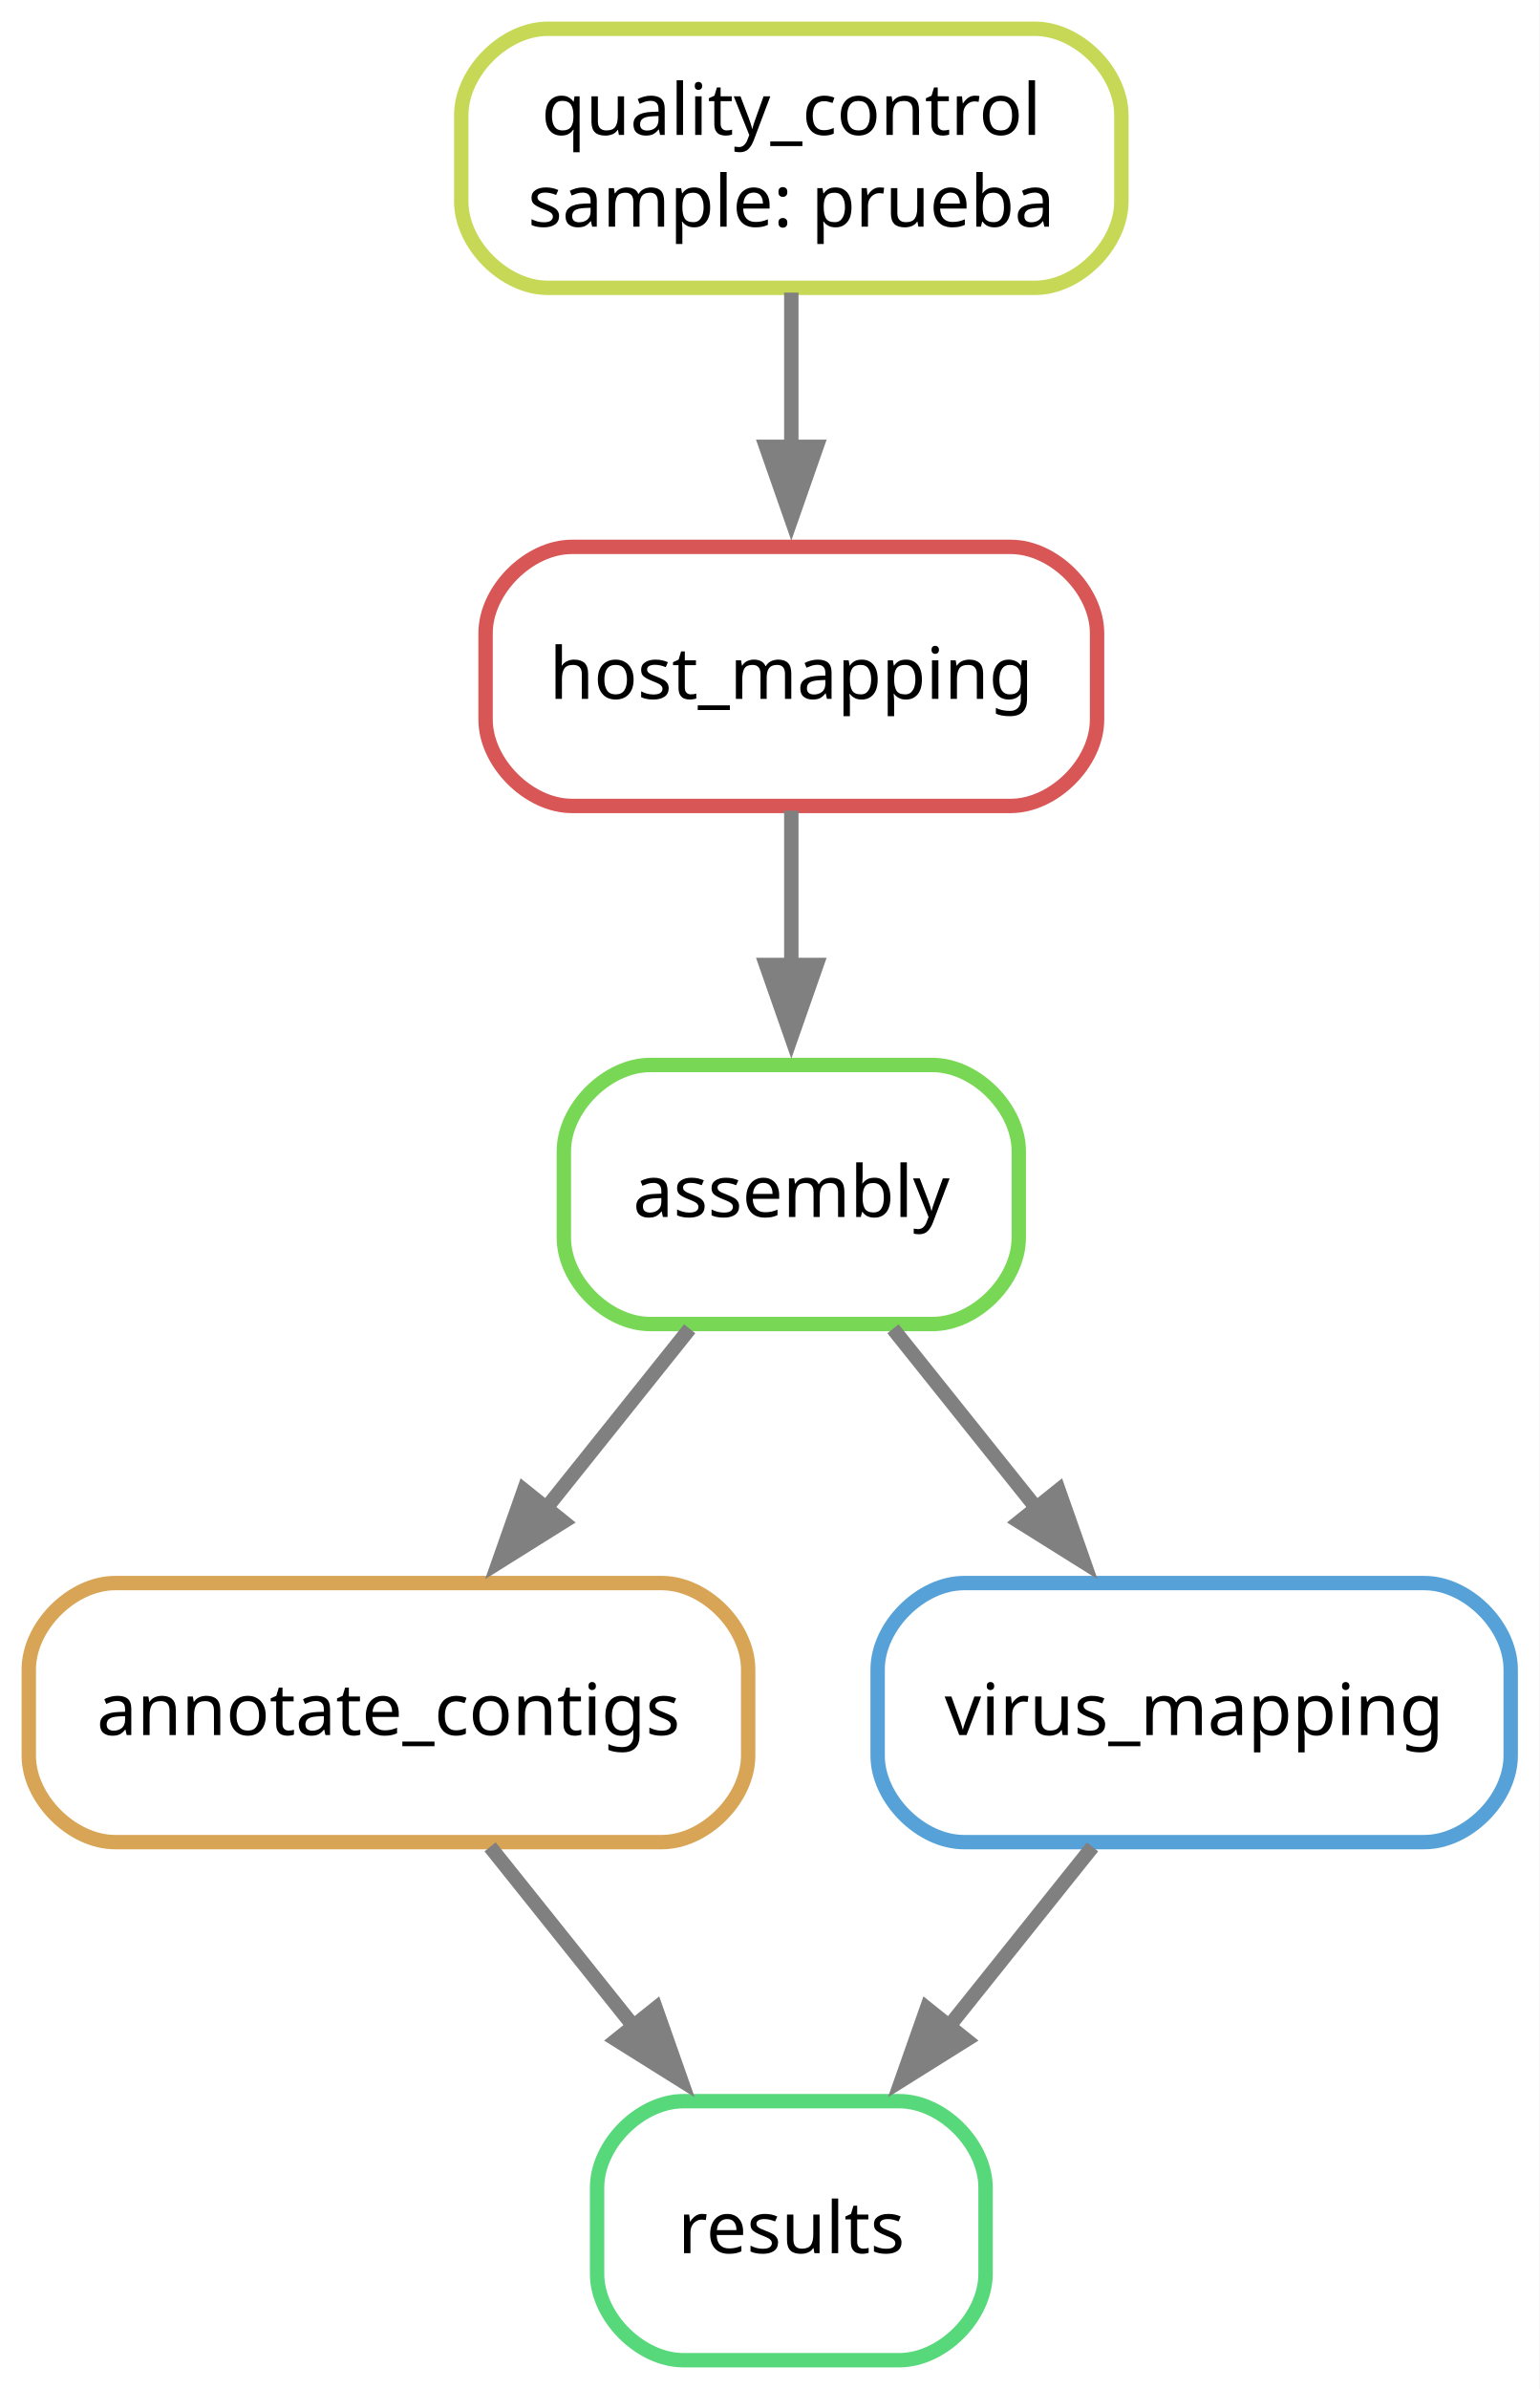
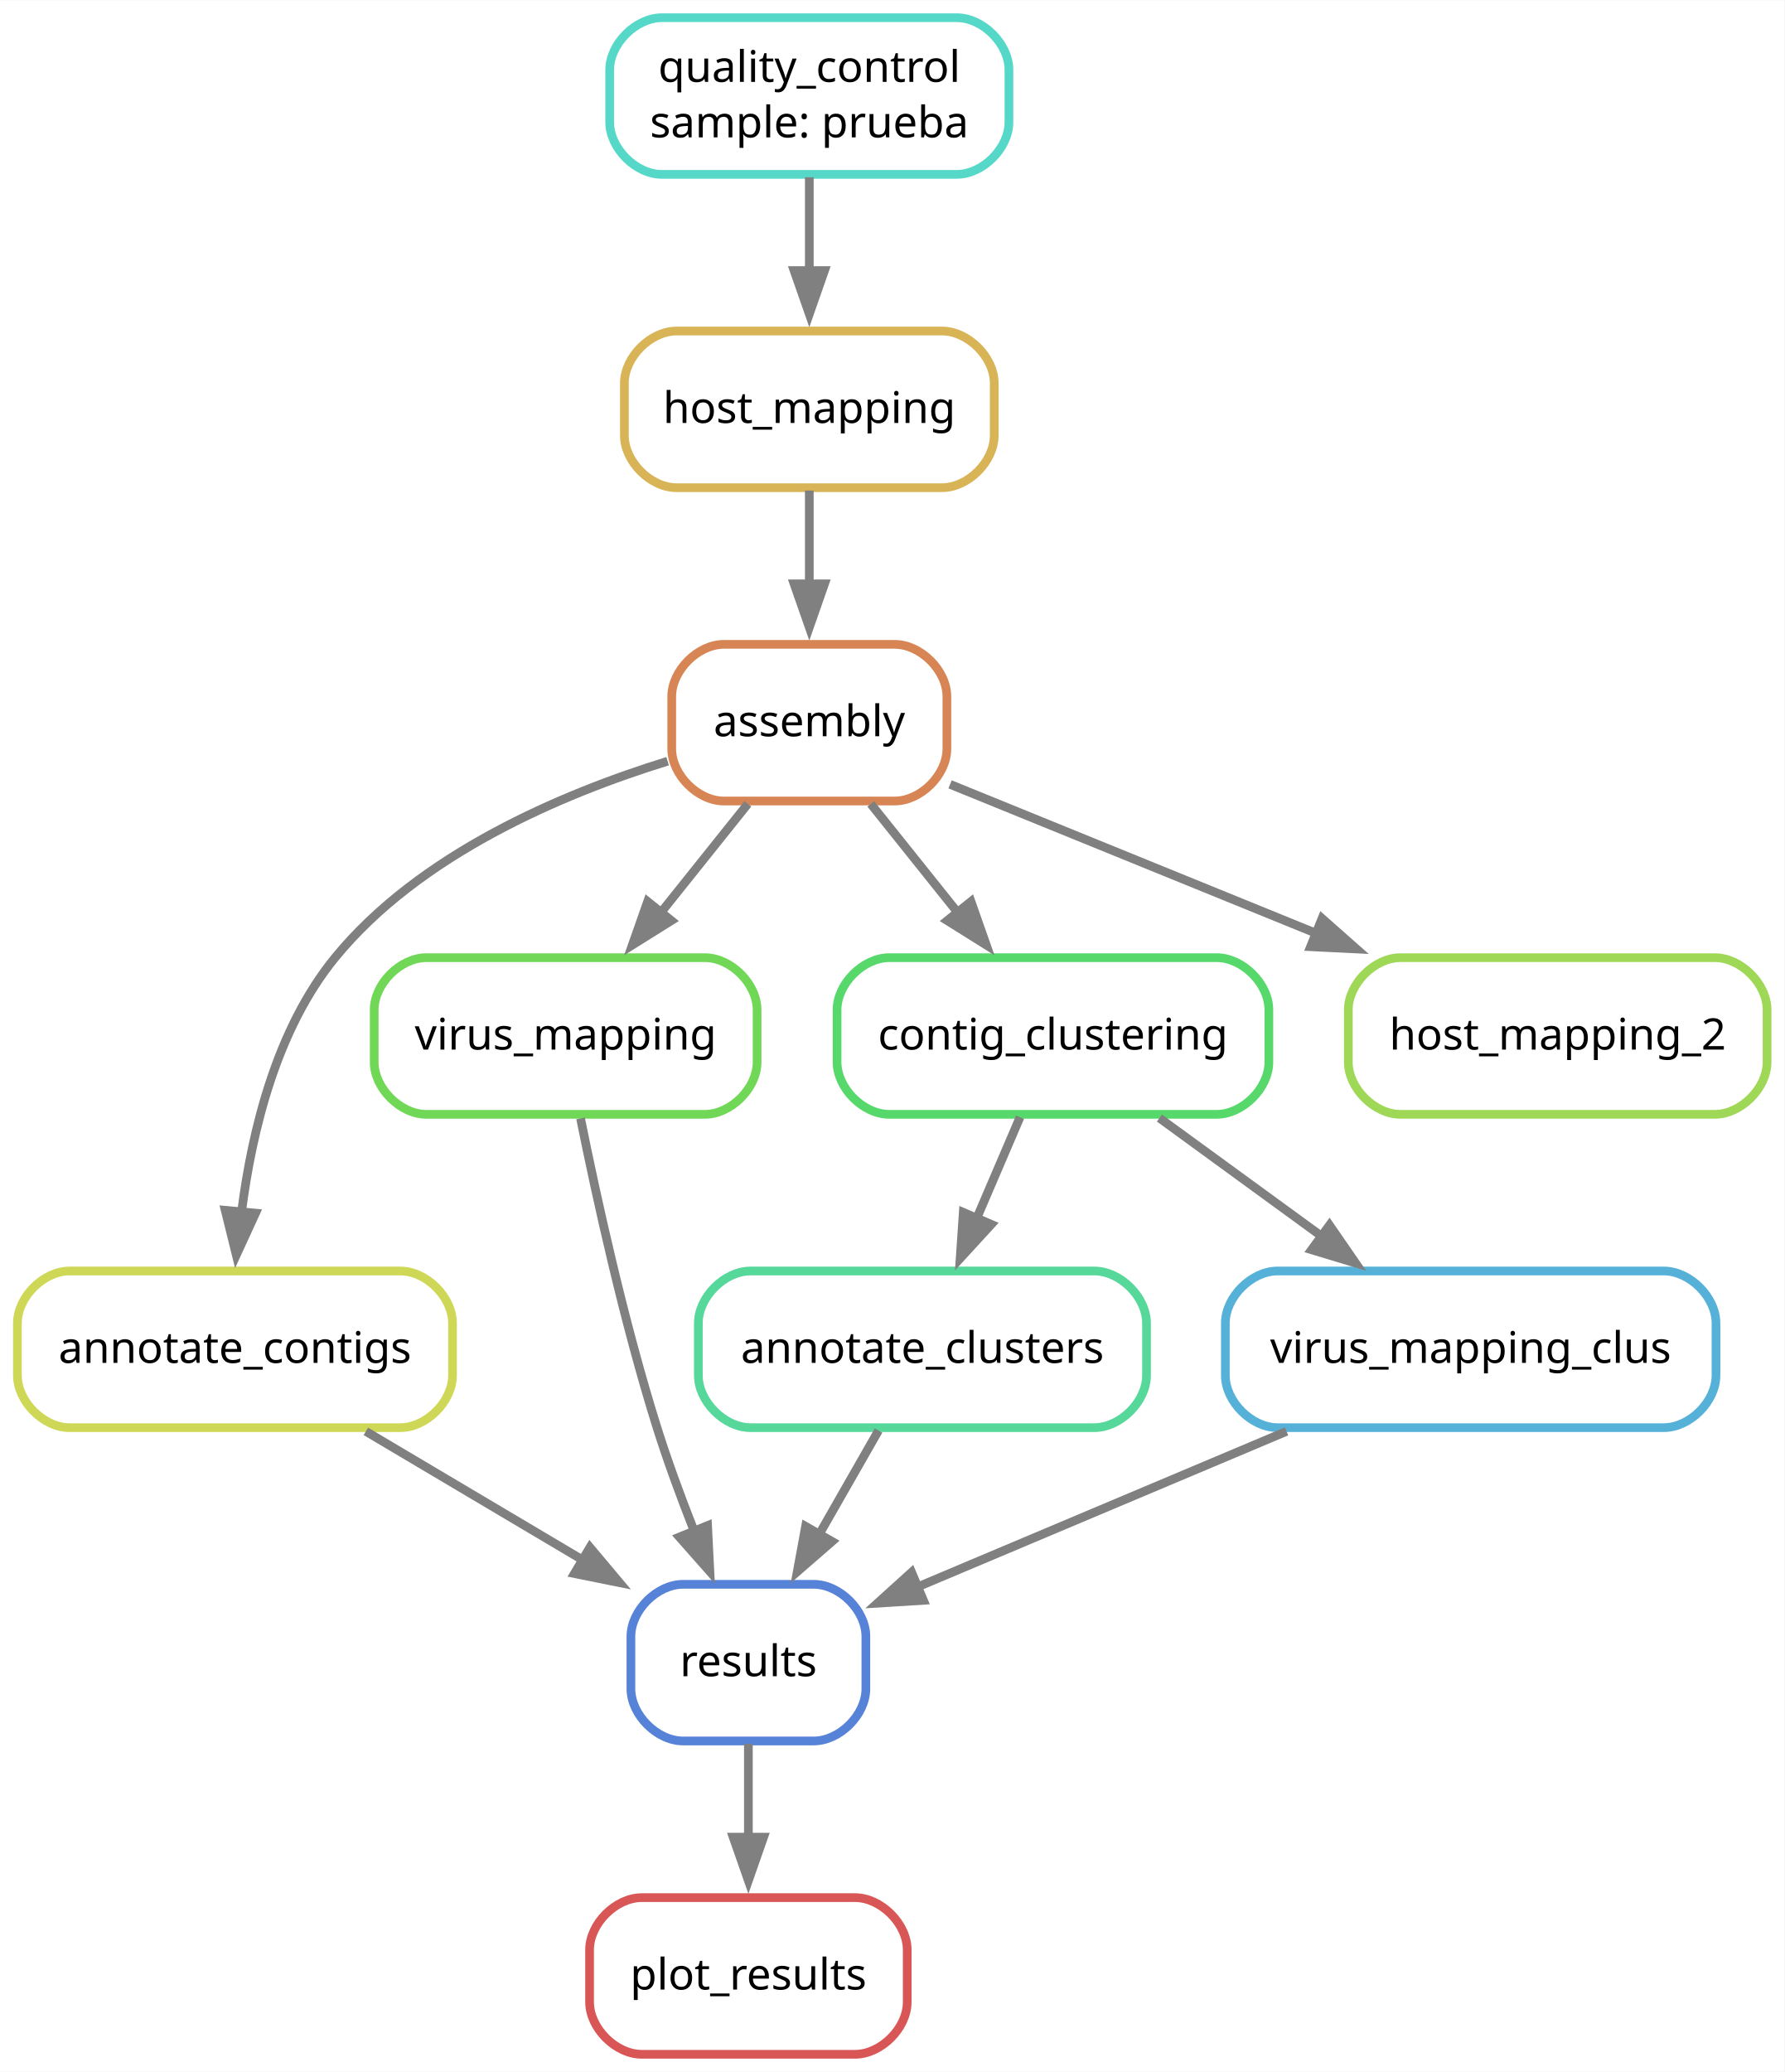
- <svg xmlns="http://www.w3.org/2000/svg" width="214pt" height="332pt" viewBox="0.00 0.00 214.00 332.00">
-   <g id="graph0" class="graph" transform="scale(1 1) rotate(0) translate(4 328)">
-     <polygon fill="white" stroke="none" points="-4,4 -4,-328 210,-328 210,4 -4,4" />
+ <svg xmlns="http://www.w3.org/2000/svg" width="410pt" height="476pt" viewBox="0.00 0.00 410.12 476.00">
+   <g id="graph0" class="graph" transform="scale(1 1) rotate(0) translate(4 472)">
+     <polygon fill="white" stroke="none" points="-4,4 -4,-472 406.12,-472 406.12,4 -4,4" />
    <g id="node1" class="node">
-       <path fill="none" stroke="#56d87b" stroke-width="2" d="M121,-36C121,-36 91,-36 91,-36 85,-36 79,-30 79,-24 79,-24 79,-12 79,-12 79,-6 85,0 91,0 91,0 121,0 121,0 127,0 133,-6 133,-12 133,-12 133,-24 133,-24 133,-30 127,-36 121,-36" />
-       <text text-anchor="middle" x="106" y="-14.88" font-family="sans" font-size="10.00">results</text>
+       <path fill="none" stroke="#d85656" stroke-width="2" d="M192.5,-36C192.5,-36 143.5,-36 143.5,-36 137.5,-36 131.5,-30 131.5,-24 131.5,-24 131.5,-12 131.5,-12 131.5,-6 137.5,0 143.5,0 143.5,0 192.5,0 192.5,0 198.5,0 204.5,-6 204.5,-12 204.5,-12 204.5,-24 204.5,-24 204.5,-30 198.5,-36 192.5,-36" />
+       <text text-anchor="middle" x="168" y="-14.88" font-family="sans" font-size="10.00">plot_results</text>
    </g>
    <g id="node2" class="node">
-       <path fill="none" stroke="#d8a456" stroke-width="2" d="M88,-108C88,-108 12,-108 12,-108 6,-108 0,-102 0,-96 0,-96 0,-84 0,-84 0,-78 6,-72 12,-72 12,-72 88,-72 88,-72 94,-72 100,-78 100,-84 100,-84 100,-96 100,-96 100,-102 94,-108 88,-108" />
-       <text text-anchor="middle" x="50" y="-86.88" font-family="sans" font-size="10.00">annotate_contigs</text>
+       <path fill="none" stroke="#5682d8" stroke-width="2" d="M183,-108C183,-108 153,-108 153,-108 147,-108 141,-102 141,-96 141,-96 141,-84 141,-84 141,-78 147,-72 153,-72 153,-72 183,-72 183,-72 189,-72 195,-78 195,-84 195,-84 195,-96 195,-96 195,-102 189,-108 183,-108" />
+       <text text-anchor="middle" x="168" y="-86.88" font-family="sans" font-size="10.00">results</text>
    </g>
    <g id="edge1" class="edge">
-       <path fill="none" stroke="grey" stroke-width="2" d="M64.13,-71.34C70.05,-63.93 77.09,-55.14 83.68,-46.9" />
-       <polygon fill="grey" stroke="grey" stroke-width="2" points="87.16,-48.9 90.68,-38.9 81.7,-44.52 87.16,-48.9" />
+       <path fill="none" stroke="grey" stroke-width="2" d="M168,-71.34C168,-64.75 168,-57.08 168,-49.67" />
+       <polygon fill="grey" stroke="grey" stroke-width="2" points="171.5,-49.9 168,-39.9 164.5,-49.9 171.5,-49.9" />
    </g>
    <g id="node3" class="node">
-       <path fill="none" stroke="#78d856" stroke-width="2" d="M125.62,-180C125.62,-180 86.38,-180 86.38,-180 80.38,-180 74.38,-174 74.38,-168 74.38,-168 74.38,-156 74.38,-156 74.38,-150 80.38,-144 86.38,-144 86.38,-144 125.62,-144 125.62,-144 131.62,-144 137.62,-150 137.62,-156 137.62,-156 137.62,-168 137.62,-168 137.62,-174 131.62,-180 125.62,-180" />
-       <text text-anchor="middle" x="106" y="-158.88" font-family="sans" font-size="10.00">assembly</text>
+       <path fill="none" stroke="#ced856" stroke-width="2" d="M88,-180C88,-180 12,-180 12,-180 6,-180 0,-174 0,-168 0,-168 0,-156 0,-156 0,-150 6,-144 12,-144 12,-144 88,-144 88,-144 94,-144 100,-150 100,-156 100,-156 100,-168 100,-168 100,-174 94,-180 88,-180" />
+       <text text-anchor="middle" x="50" y="-158.88" font-family="sans" font-size="10.00">annotate_contigs</text>
+     </g>
+     <g id="edge2" class="edge">
+       <path fill="none" stroke="grey" stroke-width="2" d="M80.08,-143.15C95.03,-134.29 113.26,-123.47 129.24,-113.99" />
+       <polygon fill="grey" stroke="grey" stroke-width="2" points="131.58,-116.49 138.4,-108.37 128.01,-110.47 131.58,-116.49" />
+     </g>
+     <g id="node4" class="node">
+       <path fill="none" stroke="#d88556" stroke-width="2" d="M201.62,-324C201.62,-324 162.38,-324 162.38,-324 156.38,-324 150.38,-318 150.38,-312 150.38,-312 150.38,-300 150.38,-300 150.38,-294 156.38,-288 162.38,-288 162.38,-288 201.62,-288 201.62,-288 207.62,-288 213.62,-294 213.62,-300 213.62,-300 213.62,-312 213.62,-312 213.62,-318 207.62,-324 201.62,-324" />
+       <text text-anchor="middle" x="182" y="-302.88" font-family="sans" font-size="10.00">assembly</text>
+     </g>
+     <g id="edge6" class="edge">
+       <path fill="none" stroke="grey" stroke-width="2" d="M149.44,-297.15C124.94,-289.58 92.38,-275.7 73,-252 59.57,-235.58 53.89,-212.21 51.52,-193.54" />
+       <polygon fill="grey" stroke="grey" stroke-width="2" points="54.73,-193.29 50.31,-183.66 47.76,-193.95 54.73,-193.29" />
+     </g>
+     <g id="node7" class="node">
+       <path fill="none" stroke="#70d856" stroke-width="2" d="M158,-252C158,-252 94,-252 94,-252 88,-252 82,-246 82,-240 82,-240 82,-228 82,-228 82,-222 88,-216 94,-216 94,-216 158,-216 158,-216 164,-216 170,-222 170,-228 170,-228 170,-240 170,-240 170,-246 164,-252 158,-252" />
+       <text text-anchor="middle" x="126" y="-230.88" font-family="sans" font-size="10.00">virus_mapping</text>
+     </g>
+     <g id="edge9" class="edge">
+       <path fill="none" stroke="grey" stroke-width="2" d="M167.87,-287.34C161.95,-279.93 154.91,-271.14 148.32,-262.9" />
+       <polygon fill="grey" stroke="grey" stroke-width="2" points="150.3,-260.52 141.32,-254.9 144.84,-264.9 150.3,-260.52" />
+     </g>
+     <g id="node9" class="node">
+       <path fill="none" stroke="#56d86b" stroke-width="2" d="M275.62,-252C275.62,-252 200.38,-252 200.38,-252 194.38,-252 188.38,-246 188.38,-240 188.38,-240 188.38,-228 188.38,-228 188.38,-222 194.38,-216 200.38,-216 200.38,-216 275.62,-216 275.62,-216 281.62,-216 287.62,-222 287.62,-228 287.62,-228 287.62,-240 287.62,-240 287.62,-246 281.62,-252 275.62,-252" />
+       <text text-anchor="middle" x="238" y="-230.88" font-family="sans" font-size="10.00">contig_clustering</text>
+     </g>
+     <g id="edge11" class="edge">
+       <path fill="none" stroke="grey" stroke-width="2" d="M196.13,-287.34C202.05,-279.93 209.09,-271.14 215.68,-262.9" />
+       <polygon fill="grey" stroke="grey" stroke-width="2" points="219.16,-264.9 222.68,-254.9 213.7,-260.52 219.16,-264.9" />
+     </g>
+     <g id="node11" class="node">
+       <path fill="none" stroke="#9fd856" stroke-width="2" d="M390.12,-252C390.12,-252 317.88,-252 317.88,-252 311.88,-252 305.88,-246 305.88,-240 305.88,-240 305.88,-228 305.88,-228 305.88,-222 311.88,-216 317.88,-216 317.88,-216 390.12,-216 390.12,-216 396.12,-216 402.12,-222 402.12,-228 402.12,-228 402.12,-240 402.12,-240 402.12,-246 396.12,-252 390.12,-252" />
+       <text text-anchor="middle" x="354" y="-230.88" font-family="sans" font-size="10.00">host_mapping_2</text>
+     </g>
+     <g id="edge13" class="edge">
+       <path fill="none" stroke="grey" stroke-width="2" d="M214.35,-291.83C237.83,-282.28 270.2,-269.11 297.86,-257.85" />
+       <polygon fill="grey" stroke="grey" stroke-width="2" points="299.84,-261.01 307.78,-253.99 297.2,-254.52 299.84,-261.01" />
+     </g>
+     <g id="node5" class="node">
+       <path fill="none" stroke="#d8b456" stroke-width="2" d="M212.5,-396C212.5,-396 151.5,-396 151.5,-396 145.5,-396 139.5,-390 139.5,-384 139.5,-384 139.5,-372 139.5,-372 139.5,-366 145.5,-360 151.5,-360 151.5,-360 212.5,-360 212.5,-360 218.5,-360 224.5,-366 224.5,-372 224.5,-372 224.5,-384 224.5,-384 224.5,-390 218.5,-396 212.5,-396" />
+       <text text-anchor="middle" x="182" y="-374.88" font-family="sans" font-size="10.00">host_mapping</text>
+     </g>
+     <g id="edge7" class="edge">
+       <path fill="none" stroke="grey" stroke-width="2" d="M182,-359.34C182,-352.75 182,-345.08 182,-337.67" />
+       <polygon fill="grey" stroke="grey" stroke-width="2" points="185.5,-337.9 182,-327.9 178.5,-337.9 185.5,-337.9" />
+     </g>
+     <g id="node6" class="node">
+       <path fill="none" stroke="#56d8c9" stroke-width="2" d="M215.88,-468C215.88,-468 148.12,-468 148.12,-468 142.12,-468 136.12,-462 136.12,-456 136.12,-456 136.12,-444 136.12,-444 136.12,-438 142.12,-432 148.12,-432 148.12,-432 215.88,-432 215.88,-432 221.88,-432 227.88,-438 227.88,-444 227.88,-444 227.88,-456 227.88,-456 227.88,-462 221.88,-468 215.88,-468" />
+       <text text-anchor="middle" x="182" y="-453.25" font-family="sans" font-size="10.00">quality_control</text>
+       <text text-anchor="middle" x="182" y="-440.5" font-family="sans" font-size="10.00">sample: prueba</text>
+     </g>
+     <g id="edge8" class="edge">
+       <path fill="none" stroke="grey" stroke-width="2" d="M182,-431.34C182,-424.75 182,-417.08 182,-409.67" />
+       <polygon fill="grey" stroke="grey" stroke-width="2" points="185.5,-409.9 182,-399.9 178.5,-409.9 185.5,-409.9" />
    </g>
    <g id="edge3" class="edge">
-       <path fill="none" stroke="grey" stroke-width="2" d="M91.87,-143.34C85.95,-135.93 78.91,-127.14 72.32,-118.9" />
-       <polygon fill="grey" stroke="grey" stroke-width="2" points="74.3,-116.52 65.32,-110.9 68.84,-120.9 74.3,-116.52" />
+       <path fill="none" stroke="grey" stroke-width="2" d="M129.43,-215.06C133.09,-196.94 139.38,-168.23 147,-144 149.4,-136.38 152.37,-128.29 155.32,-120.8" />
+       <polygon fill="grey" stroke="grey" stroke-width="2" points="158.62,-121.5 159.15,-110.92 152.14,-118.86 158.62,-121.5" />
    </g>
-     <g id="node6" class="node">
-       <path fill="none" stroke="#56a2d8" stroke-width="2" d="M194,-108C194,-108 130,-108 130,-108 124,-108 118,-102 118,-96 118,-96 118,-84 118,-84 118,-78 124,-72 130,-72 130,-72 194,-72 194,-72 200,-72 206,-78 206,-84 206,-84 206,-96 206,-96 206,-102 200,-108 194,-108" />
-       <text text-anchor="middle" x="162" y="-86.88" font-family="sans" font-size="10.00">virus_mapping</text>
-     </g>
-     <g id="edge6" class="edge">
-       <path fill="none" stroke="grey" stroke-width="2" d="M120.13,-143.34C126.05,-135.93 133.09,-127.14 139.68,-118.9" />
-       <polygon fill="grey" stroke="grey" stroke-width="2" points="143.16,-120.9 146.68,-110.9 137.7,-116.52 143.16,-120.9" />
-     </g>
-     <g id="node4" class="node">
-       <path fill="none" stroke="#d85656" stroke-width="2" d="M136.5,-252C136.5,-252 75.5,-252 75.5,-252 69.5,-252 63.5,-246 63.5,-240 63.5,-240 63.5,-228 63.5,-228 63.5,-222 69.5,-216 75.5,-216 75.5,-216 136.5,-216 136.5,-216 142.5,-216 148.5,-222 148.5,-228 148.5,-228 148.5,-240 148.5,-240 148.5,-246 142.5,-252 136.5,-252" />
-       <text text-anchor="middle" x="106" y="-230.88" font-family="sans" font-size="10.00">host_mapping</text>
+     <g id="node8" class="node">
+       <path fill="none" stroke="#56d89a" stroke-width="2" d="M247.5,-180C247.5,-180 168.5,-180 168.5,-180 162.5,-180 156.5,-174 156.5,-168 156.5,-168 156.5,-156 156.5,-156 156.5,-150 162.5,-144 168.5,-144 168.5,-144 247.5,-144 247.5,-144 253.5,-144 259.5,-150 259.5,-156 259.5,-156 259.5,-168 259.5,-168 259.5,-174 253.5,-180 247.5,-180" />
+       <text text-anchor="middle" x="208" y="-158.88" font-family="sans" font-size="10.00">annotate_clusters</text>
    </g>
    <g id="edge4" class="edge">
-       <path fill="none" stroke="grey" stroke-width="2" d="M106,-215.34C106,-208.75 106,-201.08 106,-193.67" />
-       <polygon fill="grey" stroke="grey" stroke-width="2" points="109.5,-193.9 106,-183.9 102.5,-193.9 109.5,-193.9" />
+       <path fill="none" stroke="grey" stroke-width="2" d="M197.91,-143.34C193.86,-136.26 189.1,-127.92 184.57,-120" />
+       <polygon fill="grey" stroke="grey" stroke-width="2" points="187.23,-117.85 179.23,-110.9 181.15,-121.32 187.23,-117.85" />
    </g>
-     <g id="node5" class="node">
-       <path fill="none" stroke="#c6d856" stroke-width="2" d="M139.88,-324C139.88,-324 72.12,-324 72.12,-324 66.12,-324 60.12,-318 60.12,-312 60.12,-312 60.12,-300 60.12,-300 60.12,-294 66.12,-288 72.12,-288 72.12,-288 139.88,-288 139.88,-288 145.88,-288 151.88,-294 151.88,-300 151.88,-300 151.88,-312 151.88,-312 151.88,-318 145.88,-324 139.88,-324" />
-       <text text-anchor="middle" x="106" y="-309.25" font-family="sans" font-size="10.00">quality_control</text>
-       <text text-anchor="middle" x="106" y="-296.5" font-family="sans" font-size="10.00">sample: prueba</text>
+     <g id="edge10" class="edge">
+       <path fill="none" stroke="grey" stroke-width="2" d="M230.43,-215.34C227.5,-208.51 224.07,-200.5 220.79,-192.83" />
+       <polygon fill="grey" stroke="grey" stroke-width="2" points="223.83,-190.71 216.67,-182.9 217.39,-193.47 223.83,-190.71" />
+     </g>
+     <g id="node10" class="node">
+       <path fill="none" stroke="#56b1d8" stroke-width="2" d="M378.38,-180C378.38,-180 289.62,-180 289.62,-180 283.62,-180 277.62,-174 277.62,-168 277.62,-168 277.62,-156 277.62,-156 277.62,-150 283.62,-144 289.62,-144 289.62,-144 378.38,-144 378.38,-144 384.38,-144 390.38,-150 390.38,-156 390.38,-156 390.38,-168 390.38,-168 390.38,-174 384.38,-180 378.38,-180" />
+       <text text-anchor="middle" x="334" y="-158.88" font-family="sans" font-size="10.00">virus_mapping_clus</text>
+     </g>
+     <g id="edge12" class="edge">
+       <path fill="none" stroke="grey" stroke-width="2" d="M262.47,-215.15C273.64,-207.01 287.07,-197.22 299.27,-188.33" />
+       <polygon fill="grey" stroke="grey" stroke-width="2" points="301.55,-190.53 307.57,-181.81 297.43,-184.88 301.55,-190.53" />
    </g>
    <g id="edge5" class="edge">
-       <path fill="none" stroke="grey" stroke-width="2" d="M106,-287.34C106,-280.75 106,-273.08 106,-265.67" />
-       <polygon fill="grey" stroke="grey" stroke-width="2" points="109.5,-265.9 106,-255.9 102.5,-265.9 109.5,-265.9" />
-     </g>
-     <g id="edge2" class="edge">
-       <path fill="none" stroke="grey" stroke-width="2" d="M147.87,-71.34C141.95,-63.93 134.91,-55.14 128.32,-46.9" />
-       <polygon fill="grey" stroke="grey" stroke-width="2" points="130.3,-44.52 121.32,-38.9 124.84,-48.9 130.3,-44.52" />
+       <path fill="none" stroke="grey" stroke-width="2" d="M291.68,-143.15C265.76,-132.22 232.81,-118.33 207.43,-107.63" />
+       <polygon fill="grey" stroke="grey" stroke-width="2" points="208.23,-104.32 197.65,-103.66 205.51,-110.77 208.23,-104.32" />
    </g>
  </g>
</svg>
